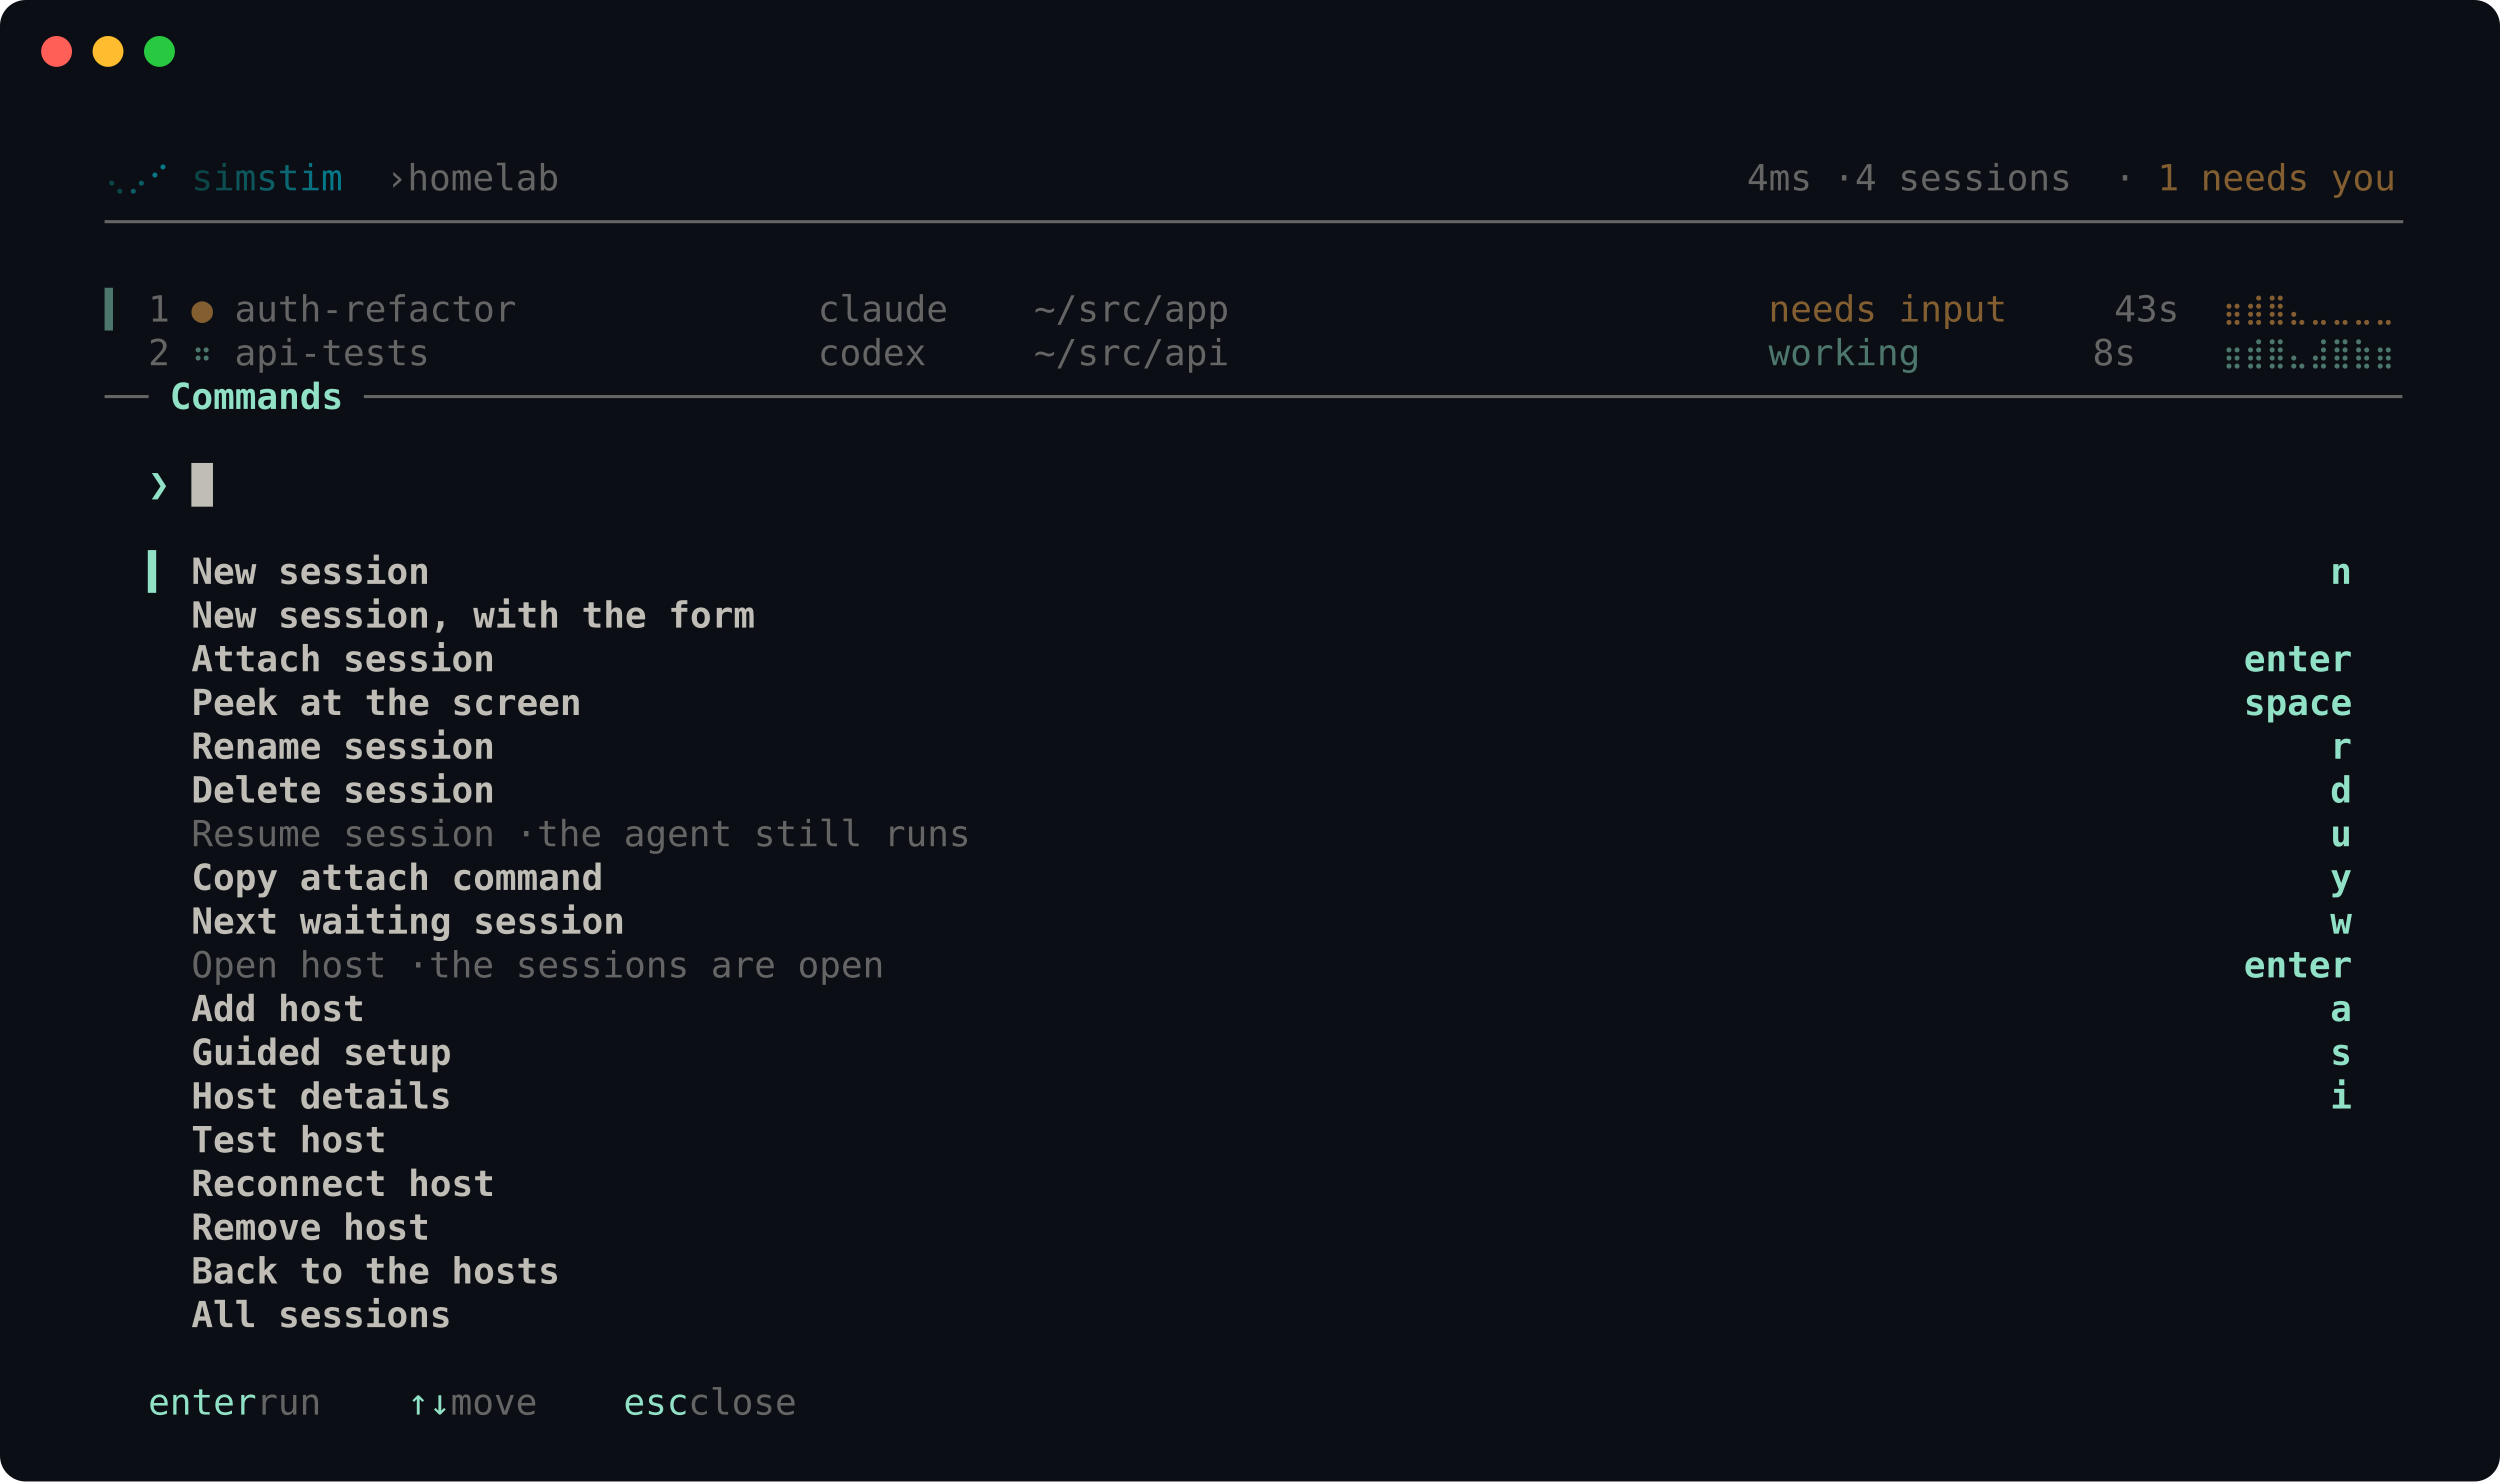
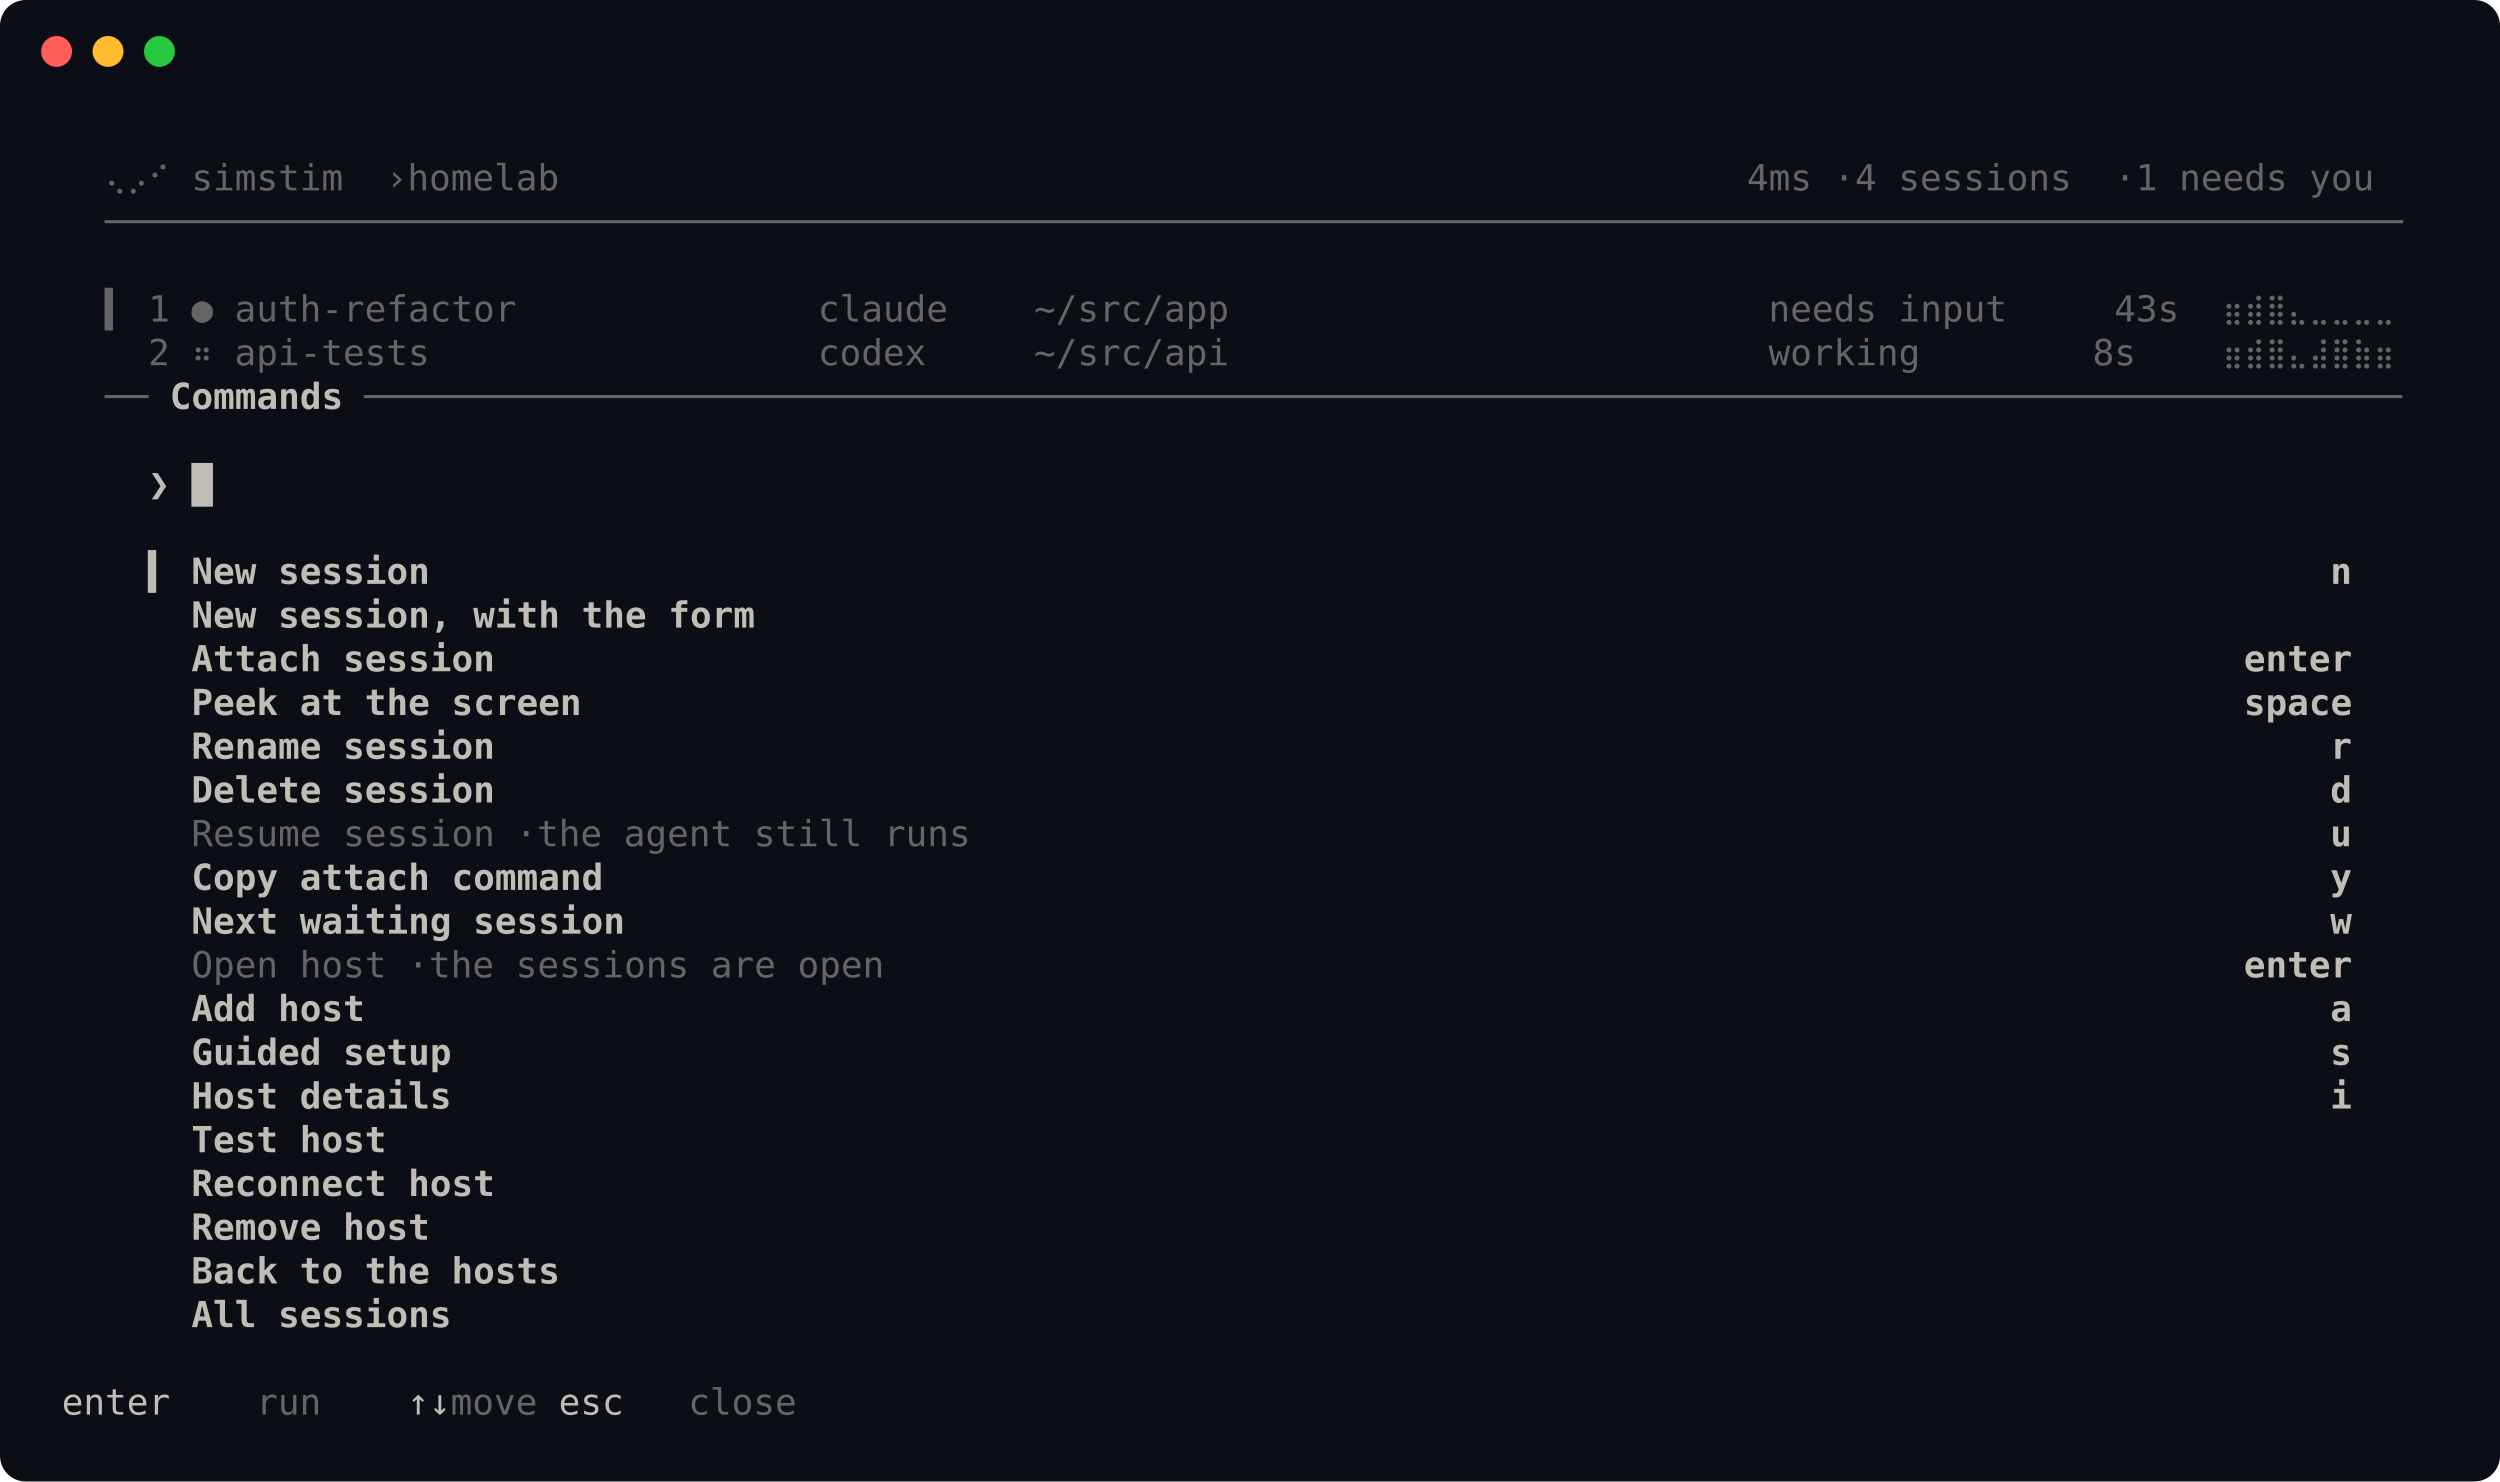
<svg xmlns="http://www.w3.org/2000/svg" width="972" height="576" viewBox="0 0 972 576">
  <style>text{font-family:"JetBrains Mono","SF Mono",Menlo,Consolas,"DejaVu Sans Mono",monospace;font-size:14px;white-space:pre}</style>
  <rect width="972" height="576" rx="10" fill="#0B0E14" />
  <circle cx="22" cy="20" r="6" fill="#FF5F57" />
  <circle cx="42" cy="20" r="6" fill="#FEBC2E" />
  <circle cx="62" cy="20" r="6" fill="#28C840" />
-   <text x="40.8" y="74.0" textLength="8.4" fill="#0C4547">⢄</text>
-   <text x="49.2" y="74.0" textLength="8.4" fill="#0C5E67">⡠</text>
-   <text x="57.6" y="74.0" textLength="8.4" fill="#057989">⠊</text>
-   <text x="74.4" y="74.0" textLength="8.4" fill="#0C4547">s</text>
-   <text x="82.8" y="74.0" textLength="8.4" fill="#0C4D52">i</text>
-   <text x="91.2" y="74.0" textLength="8.4" fill="#0D565C">m</text>
-   <text x="99.6" y="74.0" textLength="8.4" fill="#0C5E67">s</text>
-   <text x="108.0" y="74.0" textLength="8.4" fill="#0B6772">t</text>
-   <text x="116.4" y="74.0" textLength="8.4" fill="#08707E">i</text>
-   <text x="124.8" y="74.0" textLength="8.4" fill="#057989">m</text>
+   <text x="40.8" y="74.0" textLength="8.4" fill="#656565">⢄</text>
+   <text x="49.2" y="74.0" textLength="8.4" fill="#656565">⡠</text>
+   <text x="57.6" y="74.0" textLength="8.4" fill="#656565">⠊</text>
+   <text x="74.4" y="74.0" textLength="58.8" fill="#656565">simstim</text>
  <text x="150.0" y="74.0" textLength="8.4" fill="#656565">›</text>
  <text x="158.4" y="74.0" textLength="67.2" fill="#656565"> homelab</text>
  <text x="679.2" y="74.0" textLength="33.6" fill="#656565">4ms </text>
  <text x="712.8" y="74.0" textLength="8.4" fill="#656565">·</text>
  <text x="721.2" y="74.0" textLength="100.8" fill="#656565"> 4 sessions </text>
  <text x="822.0" y="74.0" textLength="8.4" fill="#656565">·</text>
-   <text x="838.8" y="74.0" textLength="92.4" fill="#825E31">1 needs you</text>
+   <text x="830.4" y="74.0" textLength="100.8" fill="#656565"> 1 needs you</text>
  <text x="40.8" y="91.0" textLength="890.4" fill="#656565">──────────────────────────────────────────────────────────────────────────────────────────────────────────</text>
-   <text x="40.8" y="125.0" textLength="8.4" fill="#4D776D">▍</text>
+   <text x="40.8" y="125.0" textLength="8.4" fill="#656565">▍</text>
  <text x="57.6" y="125.0" textLength="8.4" fill="#656565">1</text>
-   <text x="74.4" y="125.0" textLength="8.4" fill="#825E31">●</text>
+   <text x="74.4" y="125.0" textLength="8.4" fill="#656565">●</text>
  <text x="91.2" y="125.0" textLength="109.2" fill="#656565">auth-refactor</text>
  <text x="318.0" y="125.0" textLength="50.4" fill="#656565">claude</text>
  <text x="402.0" y="125.0" textLength="75.6" fill="#656565">~/src/app</text>
-   <text x="687.6" y="125.0" textLength="109.2" fill="#825E31">needs input  </text>
+   <text x="687.6" y="125.0" textLength="109.2" fill="#656565">needs input  </text>
  <text x="822.0" y="125.0" textLength="25.2" fill="#656565">43s</text>
-   <text x="864.0" y="125.0" textLength="8.4" fill="#825E31">⣶</text>
-   <text x="872.4" y="125.0" textLength="8.4" fill="#825E31">⣾</text>
-   <text x="880.8" y="125.0" textLength="8.4" fill="#825E31">⣿</text>
-   <text x="889.2" y="125.0" textLength="8.4" fill="#825E31">⣄</text>
-   <text x="897.6" y="125.0" textLength="8.4" fill="#825E31">⣀</text>
-   <text x="906.0" y="125.0" textLength="8.4" fill="#825E31">⣀</text>
-   <text x="914.4" y="125.0" textLength="8.4" fill="#825E31">⣀</text>
-   <text x="922.8" y="125.0" textLength="8.4" fill="#825E31">⣀</text>
+   <text x="864.0" y="125.0" textLength="8.4" fill="#656565">⣶</text>
+   <text x="872.4" y="125.0" textLength="8.4" fill="#656565">⣾</text>
+   <text x="880.8" y="125.0" textLength="8.4" fill="#656565">⣿</text>
+   <text x="889.2" y="125.0" textLength="8.4" fill="#656565">⣄</text>
+   <text x="897.6" y="125.0" textLength="8.4" fill="#656565">⣀</text>
+   <text x="906.0" y="125.0" textLength="8.4" fill="#656565">⣀</text>
+   <text x="914.4" y="125.0" textLength="8.4" fill="#656565">⣀</text>
+   <text x="922.8" y="125.0" textLength="8.4" fill="#656565">⣀</text>
  <text x="57.6" y="142.0" textLength="8.4" fill="#656565">2</text>
-   <text x="74.4" y="142.0" textLength="8.4" fill="#4D776D">⠶</text>
+   <text x="74.4" y="142.0" textLength="8.4" fill="#656565">⠶</text>
  <text x="91.2" y="142.0" textLength="75.6" fill="#656565">api-tests</text>
  <text x="318.0" y="142.0" textLength="67.2" fill="#656565">codex   </text>
  <text x="402.0" y="142.0" textLength="75.6" fill="#656565">~/src/api</text>
-   <text x="687.6" y="142.0" textLength="109.2" fill="#4D776D">working      </text>
+   <text x="687.6" y="142.0" textLength="109.2" fill="#656565">working      </text>
  <text x="813.6" y="142.0" textLength="33.6" fill="#656565">  8s</text>
-   <text x="864.0" y="142.0" textLength="8.4" fill="#4D776D">⣶</text>
-   <text x="872.4" y="142.0" textLength="8.4" fill="#4D776D">⣾</text>
-   <text x="880.8" y="142.0" textLength="8.4" fill="#4D776D">⣿</text>
-   <text x="889.2" y="142.0" textLength="8.4" fill="#4D776D">⣄</text>
-   <text x="897.6" y="142.0" textLength="8.4" fill="#4D776D">⣼</text>
-   <text x="906.0" y="142.0" textLength="8.4" fill="#4D776D">⣿</text>
-   <text x="914.4" y="142.0" textLength="8.4" fill="#4D776D">⣷</text>
-   <text x="922.8" y="142.0" textLength="8.4" fill="#4D776D">⣶</text>
+   <text x="864.0" y="142.0" textLength="8.4" fill="#656565">⣶</text>
+   <text x="872.4" y="142.0" textLength="8.4" fill="#656565">⣾</text>
+   <text x="880.8" y="142.0" textLength="8.4" fill="#656565">⣿</text>
+   <text x="889.2" y="142.0" textLength="8.4" fill="#656565">⣄</text>
+   <text x="897.6" y="142.0" textLength="8.4" fill="#656565">⣼</text>
+   <text x="906.0" y="142.0" textLength="8.4" fill="#656565">⣿</text>
+   <text x="914.4" y="142.0" textLength="8.4" fill="#656565">⣷</text>
+   <text x="922.8" y="142.0" textLength="8.4" fill="#656565">⣶</text>
  <text x="40.8" y="159.0" textLength="16.8" fill="#656565">──</text>
-   <text x="66.0" y="159.0" textLength="67.2" fill="#90E1C6" font-weight="bold">Commands</text>
+   <text x="66.0" y="159.0" textLength="67.2" fill="#BFBDB6" font-weight="bold">Commands</text>
  <text x="141.6" y="159.0" textLength="789.6" fill="#656565">──────────────────────────────────────────────────────────────────────────────────────────────</text>
  <rect x="74.4" y="180.0" width="8.4" height="17.0" fill="#BFBDB6" />
-   <text x="57.6" y="193.0" textLength="8.4" fill="#90E1C6" font-weight="bold">❯</text>
-   <text x="57.6" y="227.0" textLength="8.4" fill="#90E1C6">▍</text>
+   <text x="57.6" y="193.0" textLength="8.4" fill="#BFBDB6" font-weight="bold">❯</text>
+   <text x="57.6" y="227.0" textLength="8.4" fill="#BFBDB6">▍</text>
  <text x="74.4" y="227.0" textLength="92.4" fill="#BFBDB6" font-weight="bold">New session</text>
-   <text x="906.0" y="227.0" textLength="8.4" fill="#90E1C6" font-weight="bold">n</text>
+   <text x="906.0" y="227.0" textLength="8.4" fill="#BFBDB6" font-weight="bold">n</text>
  <text x="74.4" y="244.0" textLength="218.4" fill="#BFBDB6" font-weight="bold">New session, with the form</text>
  <text x="74.4" y="261.0" textLength="117.6" fill="#BFBDB6" font-weight="bold">Attach session</text>
-   <text x="872.4" y="261.0" textLength="42.0" fill="#90E1C6" font-weight="bold">enter</text>
+   <text x="872.4" y="261.0" textLength="42.0" fill="#BFBDB6" font-weight="bold">enter</text>
  <text x="74.4" y="278.0" textLength="151.2" fill="#BFBDB6" font-weight="bold">Peek at the screen</text>
-   <text x="872.4" y="278.0" textLength="42.0" fill="#90E1C6" font-weight="bold">space</text>
+   <text x="872.4" y="278.0" textLength="42.0" fill="#BFBDB6" font-weight="bold">space</text>
  <text x="74.4" y="295.0" textLength="117.6" fill="#BFBDB6" font-weight="bold">Rename session</text>
-   <text x="906.0" y="295.0" textLength="8.4" fill="#90E1C6" font-weight="bold">r</text>
+   <text x="906.0" y="295.0" textLength="8.4" fill="#BFBDB6" font-weight="bold">r</text>
  <text x="74.4" y="312.0" textLength="117.6" fill="#BFBDB6" font-weight="bold">Delete session</text>
-   <text x="906.0" y="312.0" textLength="8.4" fill="#90E1C6" font-weight="bold">d</text>
+   <text x="906.0" y="312.0" textLength="8.4" fill="#BFBDB6" font-weight="bold">d</text>
  <text x="74.4" y="329.0" textLength="126.0" fill="#656565">Resume session </text>
  <text x="200.4" y="329.0" textLength="8.4" fill="#656565">·</text>
  <text x="208.8" y="329.0" textLength="176.4" fill="#656565"> the agent still runs</text>
-   <text x="906.0" y="329.0" textLength="8.4" fill="#90E1C6" font-weight="bold">u</text>
+   <text x="906.0" y="329.0" textLength="8.4" fill="#BFBDB6" font-weight="bold">u</text>
  <text x="74.4" y="346.0" textLength="159.6" fill="#BFBDB6" font-weight="bold">Copy attach command</text>
-   <text x="906.0" y="346.0" textLength="8.4" fill="#90E1C6" font-weight="bold">y</text>
+   <text x="906.0" y="346.0" textLength="8.4" fill="#BFBDB6" font-weight="bold">y</text>
  <text x="74.4" y="363.0" textLength="168.0" fill="#BFBDB6" font-weight="bold">Next waiting session</text>
-   <text x="906.0" y="363.0" textLength="8.4" fill="#90E1C6" font-weight="bold">w</text>
+   <text x="906.0" y="363.0" textLength="8.4" fill="#BFBDB6" font-weight="bold">w</text>
  <text x="74.4" y="380.0" textLength="84.0" fill="#656565">Open host </text>
  <text x="158.4" y="380.0" textLength="8.4" fill="#656565">·</text>
  <text x="166.8" y="380.0" textLength="184.8" fill="#656565"> the sessions are open</text>
-   <text x="872.4" y="380.0" textLength="42.0" fill="#90E1C6" font-weight="bold">enter</text>
+   <text x="872.4" y="380.0" textLength="42.0" fill="#BFBDB6" font-weight="bold">enter</text>
  <text x="74.4" y="397.0" textLength="67.2" fill="#BFBDB6" font-weight="bold">Add host</text>
-   <text x="906.0" y="397.0" textLength="8.4" fill="#90E1C6" font-weight="bold">a</text>
+   <text x="906.0" y="397.0" textLength="8.4" fill="#BFBDB6" font-weight="bold">a</text>
  <text x="74.4" y="414.0" textLength="100.8" fill="#BFBDB6" font-weight="bold">Guided setup</text>
-   <text x="906.0" y="414.0" textLength="8.4" fill="#90E1C6" font-weight="bold">s</text>
+   <text x="906.0" y="414.0" textLength="8.4" fill="#BFBDB6" font-weight="bold">s</text>
  <text x="74.4" y="431.0" textLength="100.8" fill="#BFBDB6" font-weight="bold">Host details</text>
-   <text x="906.0" y="431.0" textLength="8.4" fill="#90E1C6" font-weight="bold">i</text>
+   <text x="906.0" y="431.0" textLength="8.4" fill="#BFBDB6" font-weight="bold">i</text>
  <text x="74.4" y="448.0" textLength="75.6" fill="#BFBDB6" font-weight="bold">Test host</text>
  <text x="74.4" y="465.0" textLength="117.6" fill="#BFBDB6" font-weight="bold">Reconnect host</text>
  <text x="74.4" y="482.0" textLength="92.4" fill="#BFBDB6" font-weight="bold">Remove host</text>
  <text x="74.4" y="499.0" textLength="142.8" fill="#BFBDB6" font-weight="bold">Back to the hosts</text>
  <text x="74.4" y="516.0" textLength="100.8" fill="#BFBDB6" font-weight="bold">All sessions</text>
-   <text x="57.6" y="550.0" textLength="42.0" fill="#90E1C6">enter</text>
+   <text x="24.0" y="550.0" textLength="75.6" fill="#BFBDB6">    enter</text>
  <text x="99.6" y="550.0" textLength="33.6" fill="#656565"> run</text>
-   <text x="158.4" y="550.0" textLength="8.4" fill="#90E1C6">↑</text>
-   <text x="166.8" y="550.0" textLength="8.4" fill="#90E1C6">↓</text>
+   <text x="158.4" y="550.0" textLength="8.4" fill="#BFBDB6">↑</text>
+   <text x="166.8" y="550.0" textLength="8.4" fill="#BFBDB6">↓</text>
  <text x="175.2" y="550.0" textLength="42.0" fill="#656565"> move</text>
-   <text x="242.4" y="550.0" textLength="25.2" fill="#90E1C6">esc</text>
+   <text x="217.2" y="550.0" textLength="50.4" fill="#BFBDB6">   esc</text>
  <text x="267.6" y="550.0" textLength="50.4" fill="#656565"> close</text>
</svg>
